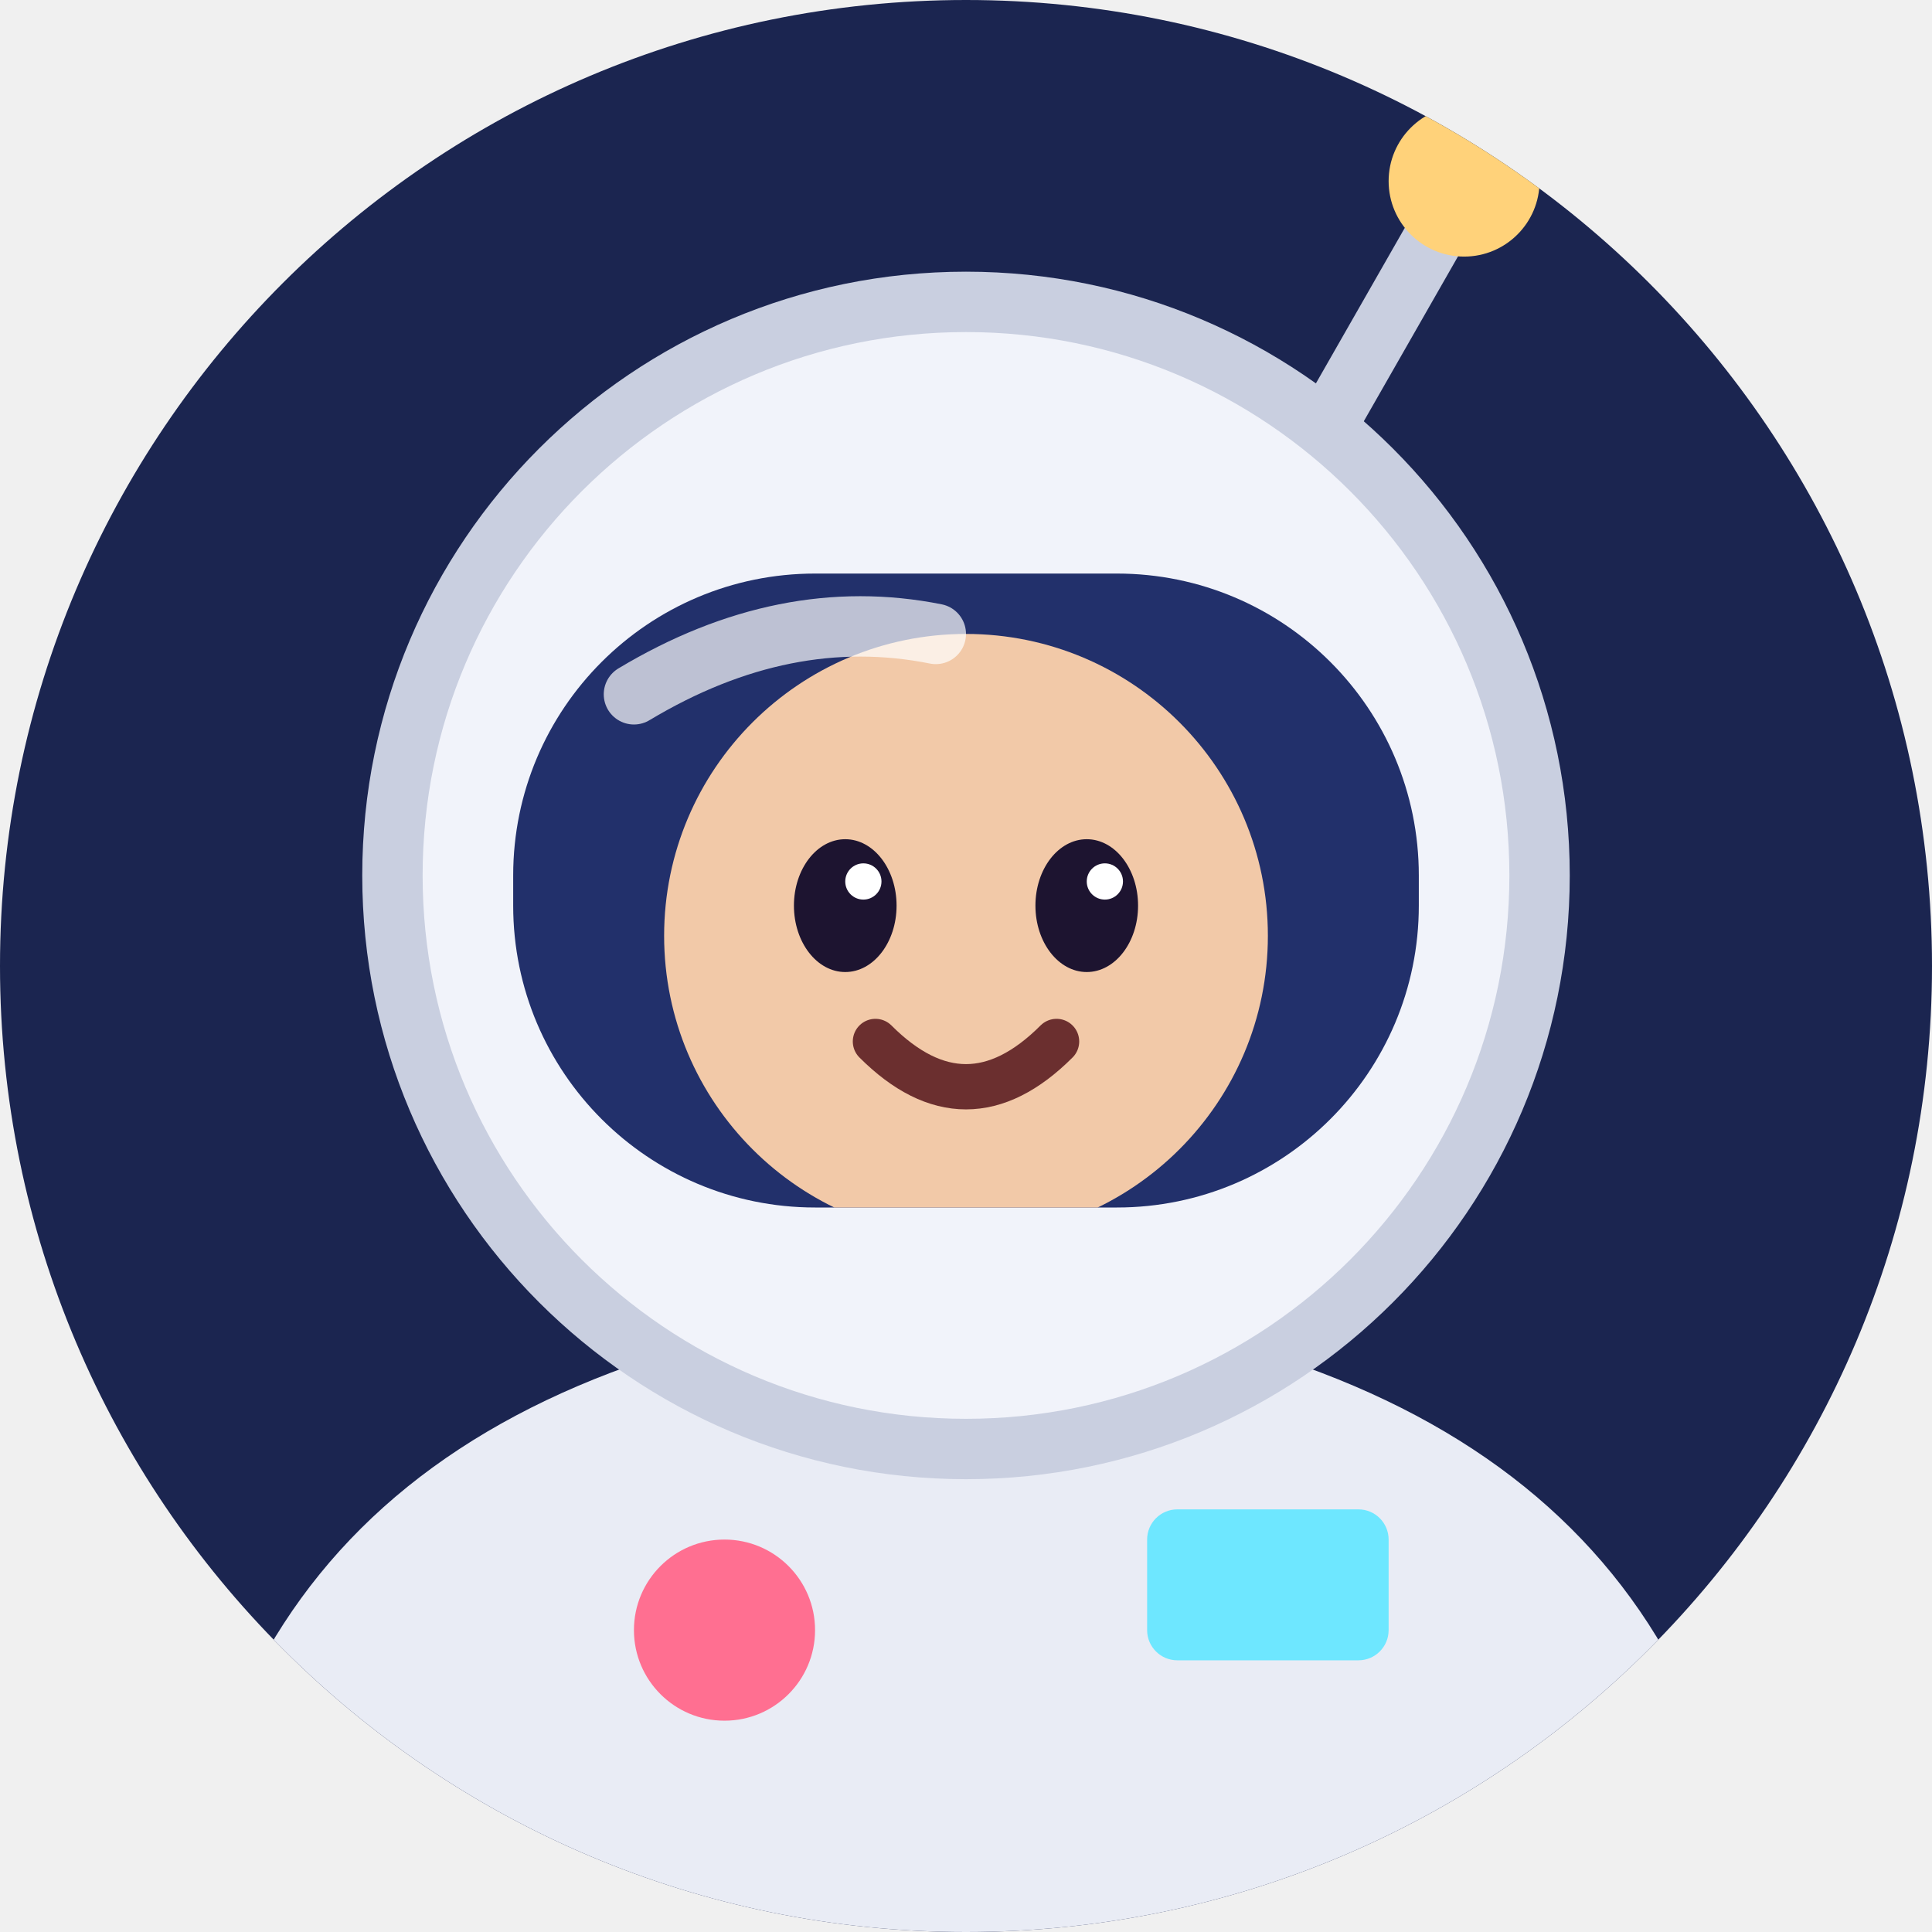
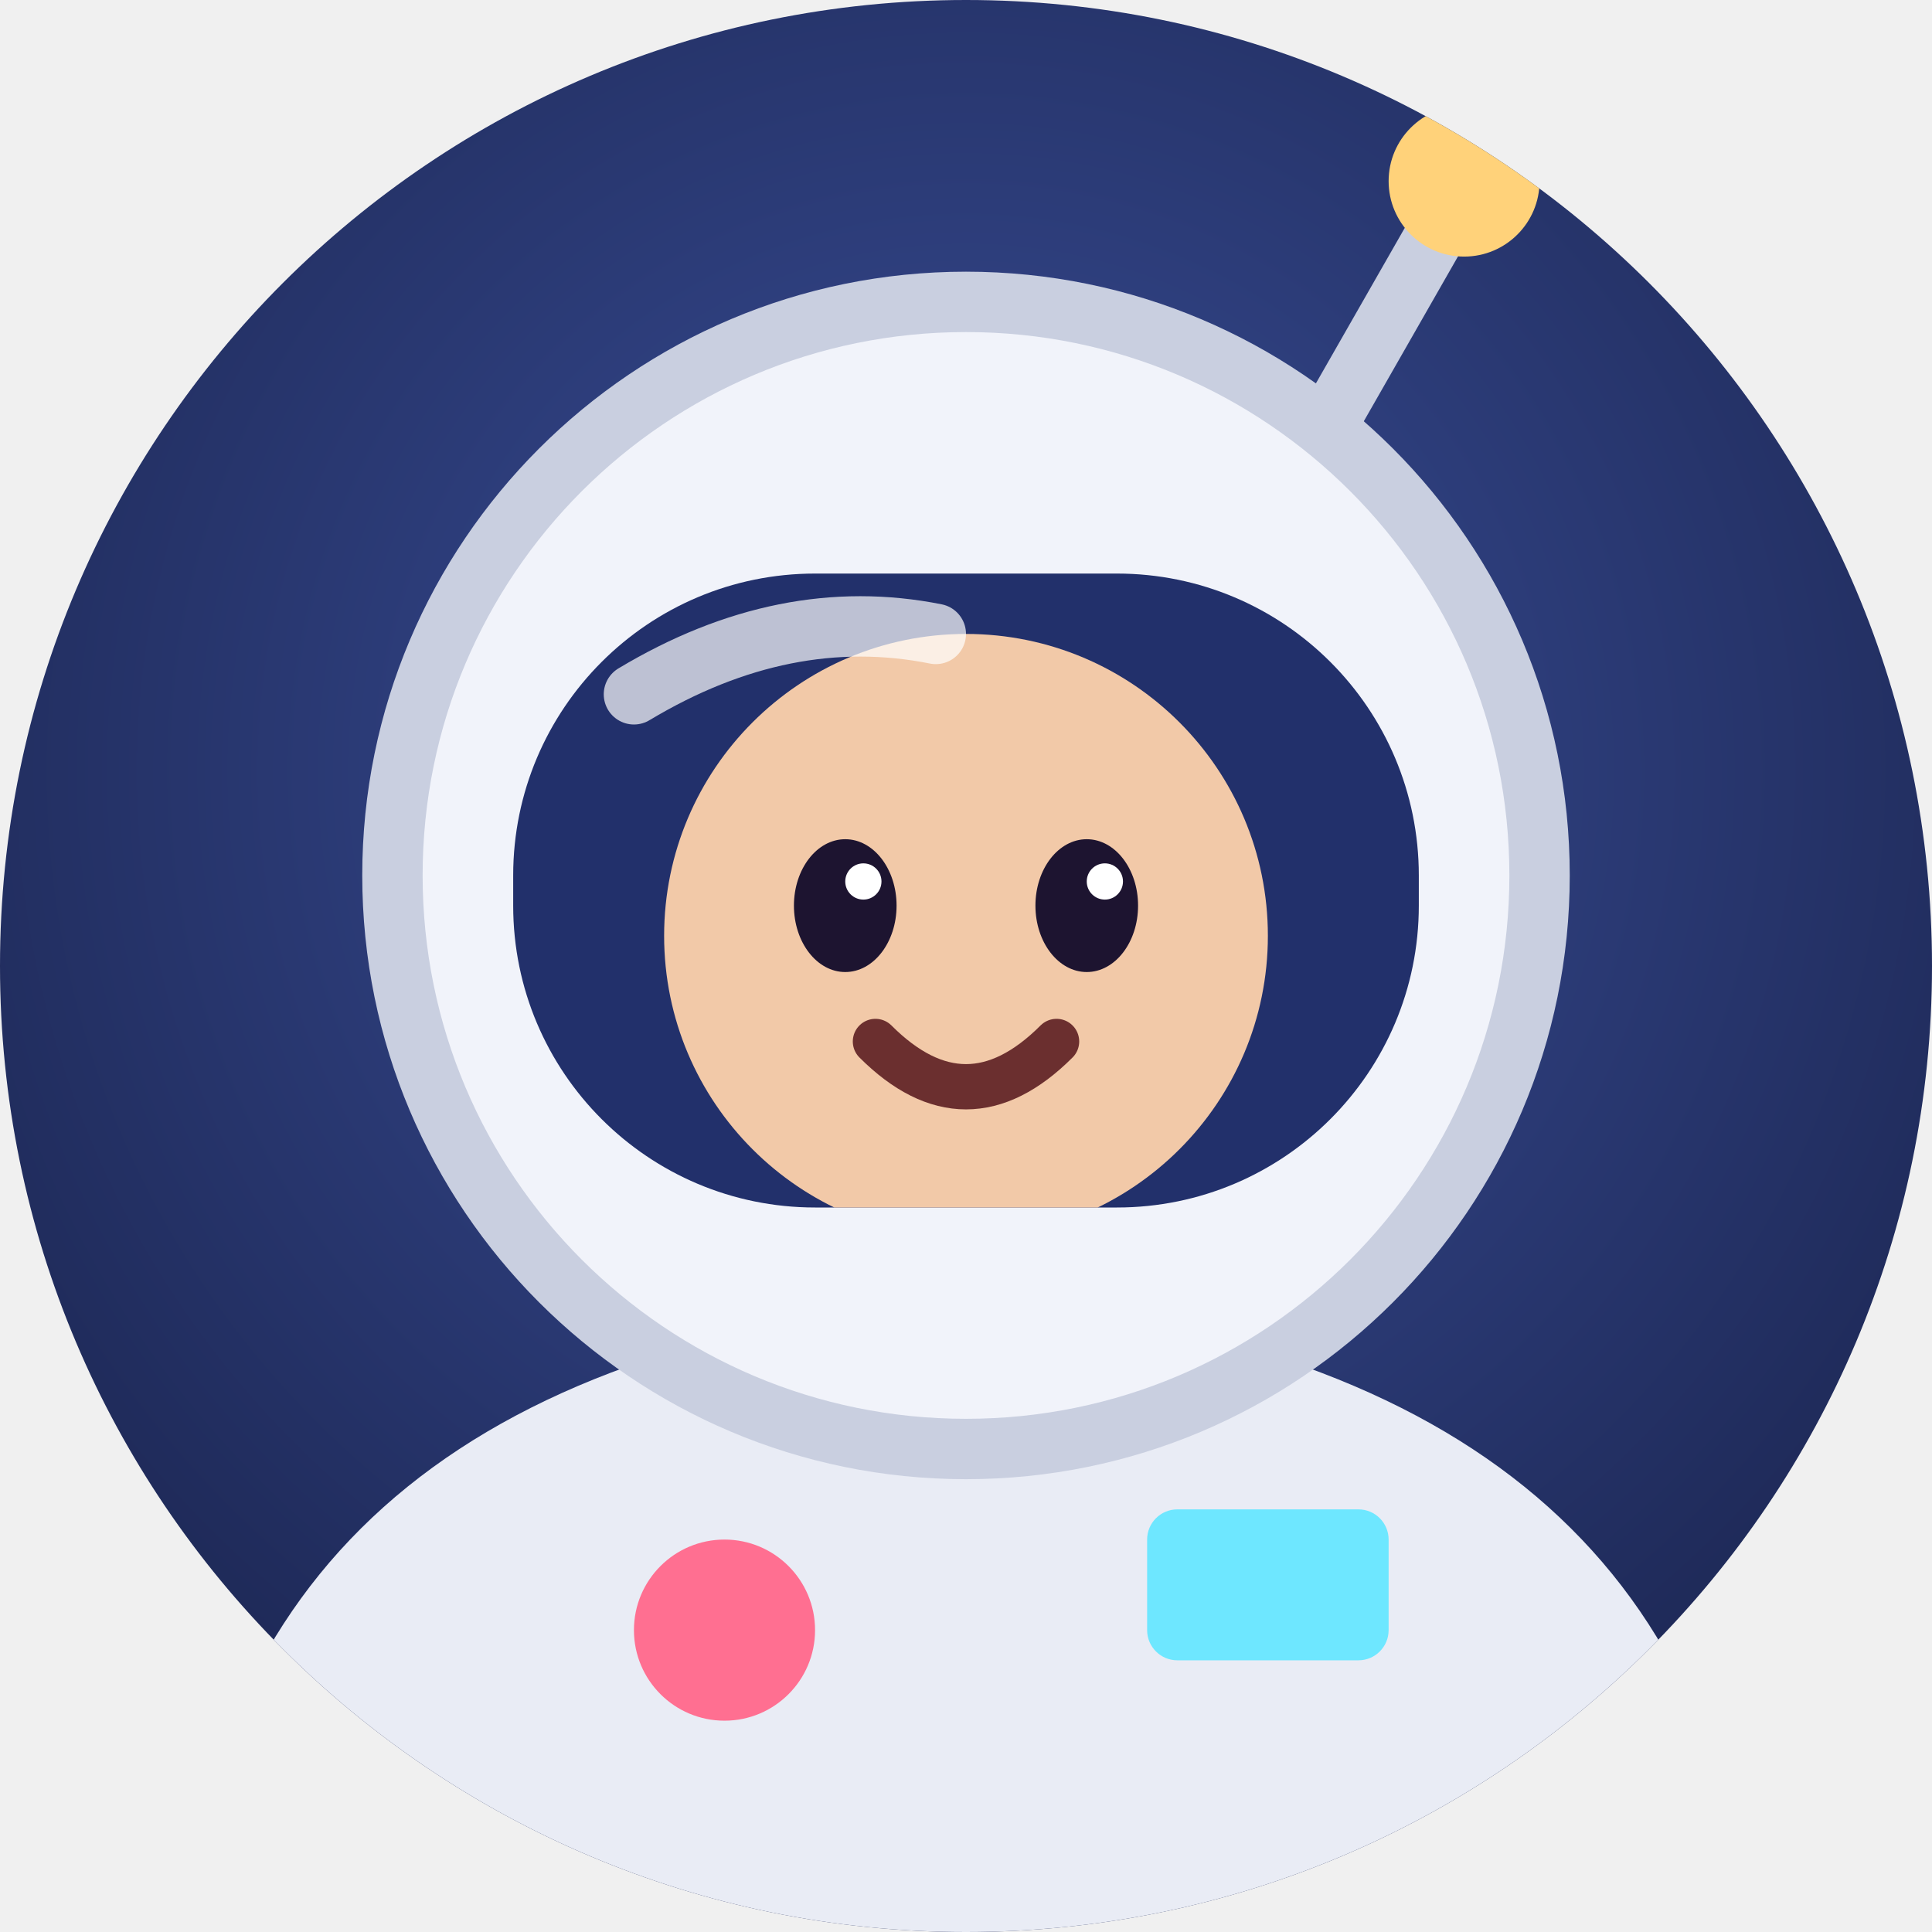
<svg xmlns="http://www.w3.org/2000/svg" viewBox="0 0 64 64">
  <defs>
    <clipPath id="c">
      <circle cx="32" cy="32" r="32" />
    </clipPath>
+     <radialGradient id="bg" cx="50%" cy="40%" r="65%">
+       <stop offset="0" stop-color="#3a4f9a" />
+       <stop offset="1" stop-color="#1b2550" />
+     </radialGradient>
  </defs>
  <g clip-path="url(#c)">
-     <rect width="64" height="64" fill="#1b2550" />
+     <rect width="64" height="64" fill="url(#bg)" />
    <path d="M6 64 Q8 45 32 43 Q56 45 58 64Z" fill="#e9ecf5" />
    <rect x="38" y="50" width="8" height="5" rx="1" fill="#6ee7ff" />
    <circle cx="24" cy="54" r="3" fill="#ff6f91" />
    <circle cx="32" cy="29" r="19" fill="#f1f3fa" stroke="#c9cfe0" stroke-width="2" />
    <rect x="17" y="19" width="30" height="21" rx="10" fill="#22306b" />
    <clipPath id="v">
      <rect x="17" y="19" width="30" height="21" rx="10" />
    </clipPath>
    <g clip-path="url(#v)">
      <circle cx="32" cy="31" r="10" fill="#f2c9a8" />
      <ellipse cx="28" cy="30" rx="1.7" ry="2.2" fill="#1d1430" />
      <ellipse cx="36" cy="30" rx="1.7" ry="2.2" fill="#1d1430" />
      <circle cx="28.6" cy="29.2" r=".6" fill="#fff" />
      <circle cx="36.6" cy="29.2" r=".6" fill="#fff" />
      <path d="M29 34.5 Q32 37.5 35 34.5" stroke="#6b2f2f" stroke-width="1.5" fill="none" stroke-linecap="round" />
    </g>
    <path d="M21 23 Q26 20 31 21" stroke="#fff" stroke-opacity=".7" stroke-width="2" fill="none" stroke-linecap="round" />
    <path d="M44 14 L48 7" stroke="#c9cfe0" stroke-width="2" />
    <circle cx="48.5" cy="6" r="2.5" fill="#ffd27a" />
  </g>
</svg>
